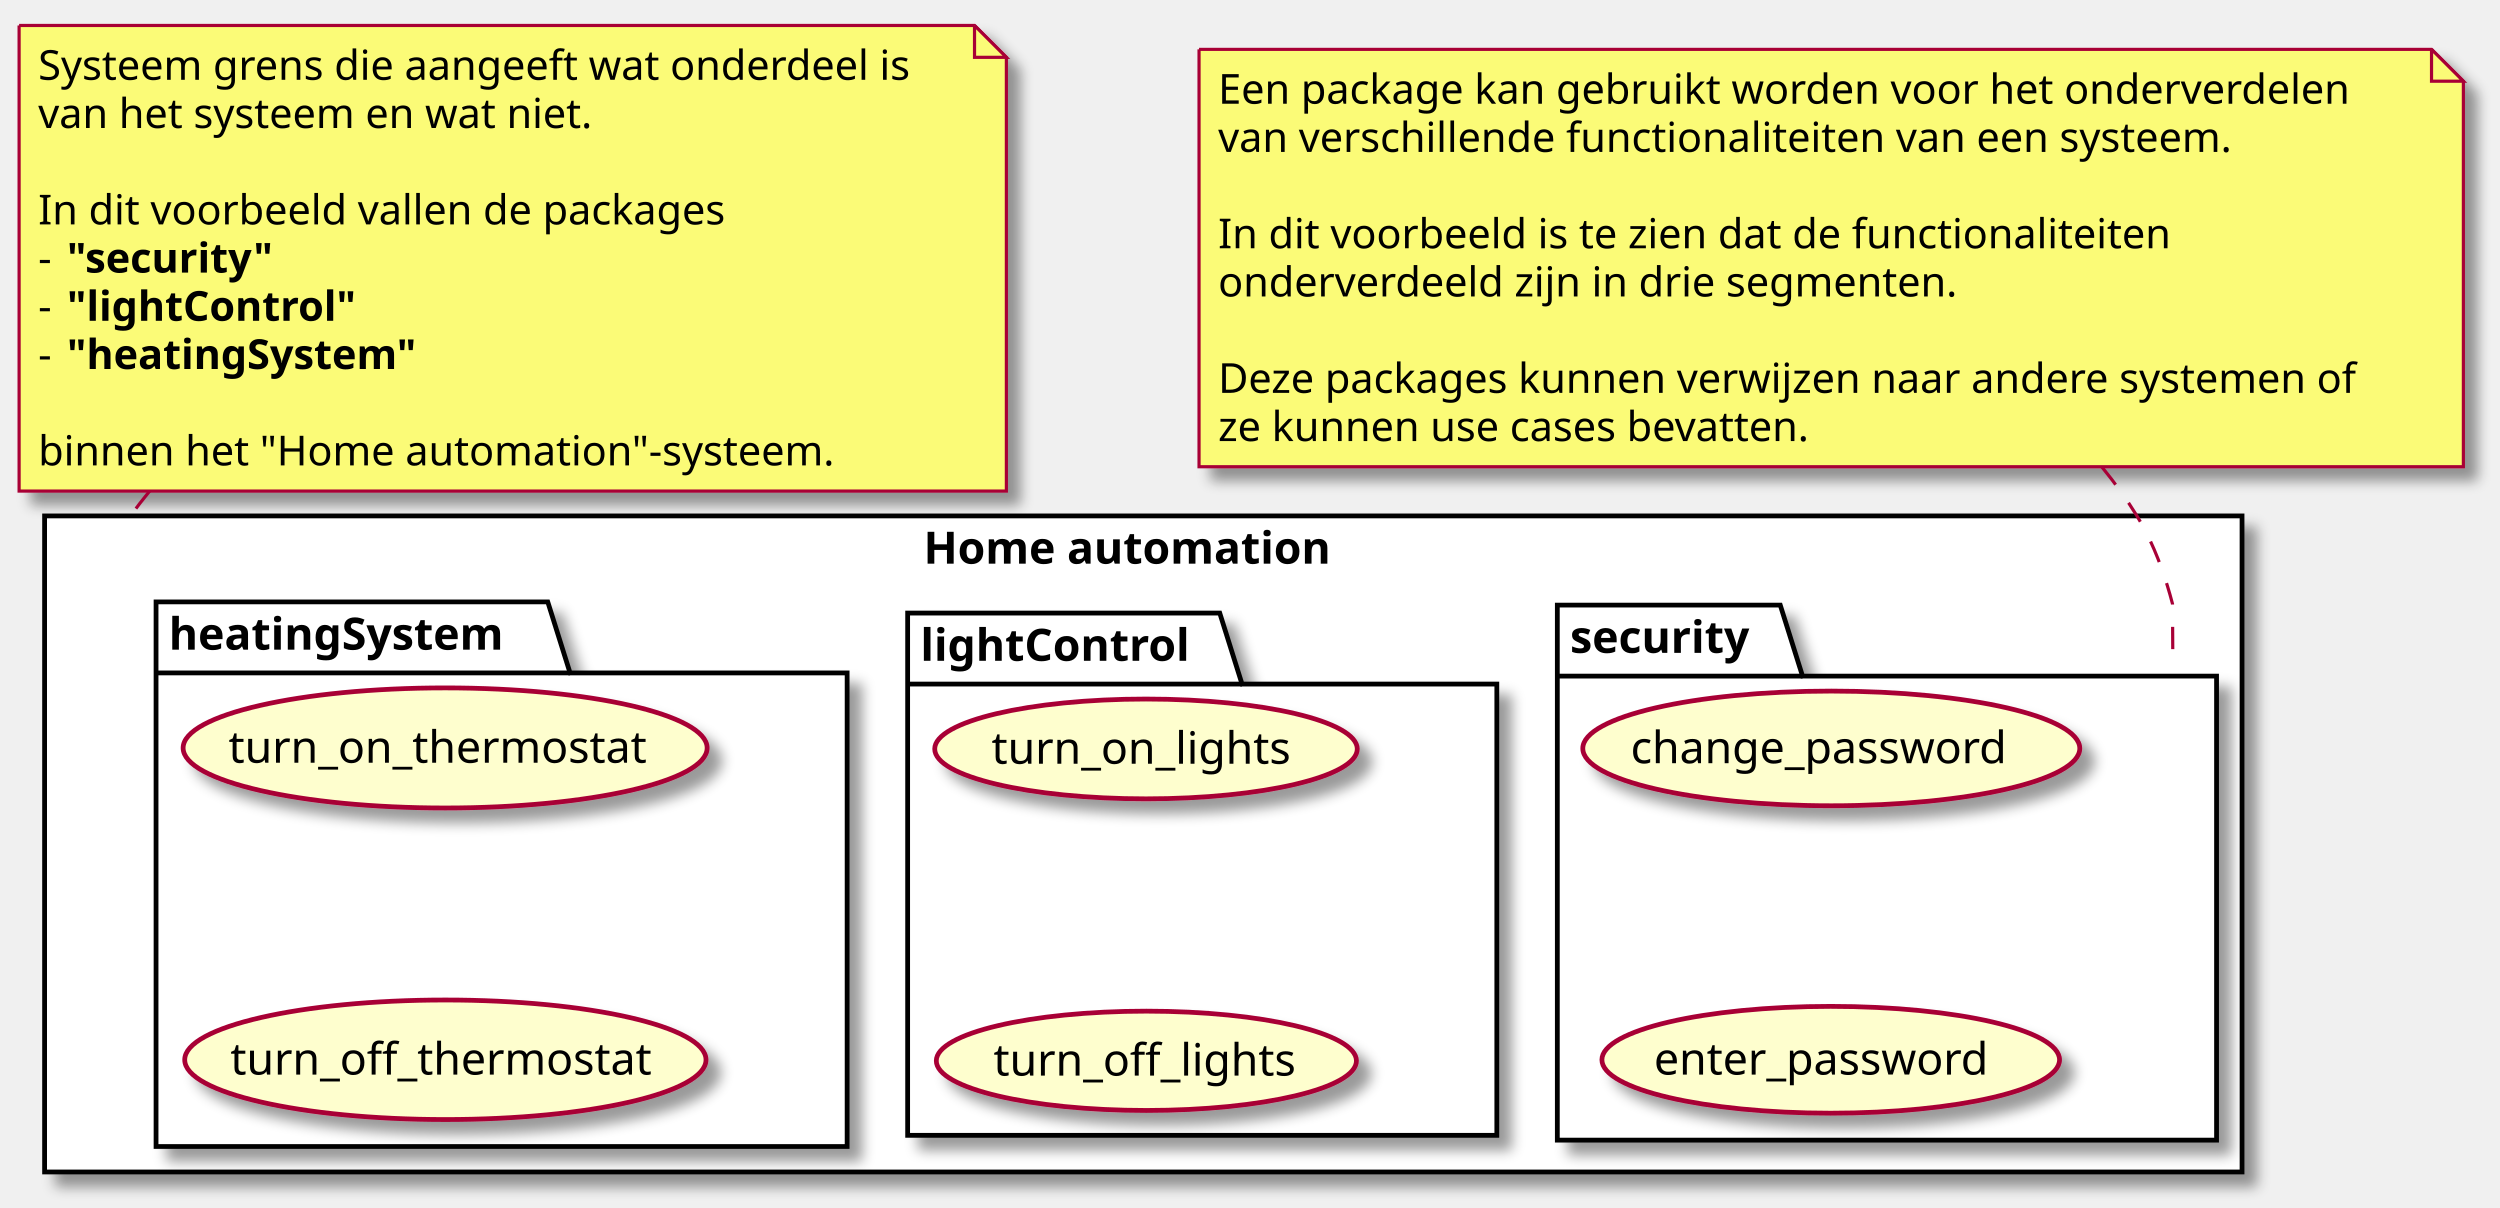
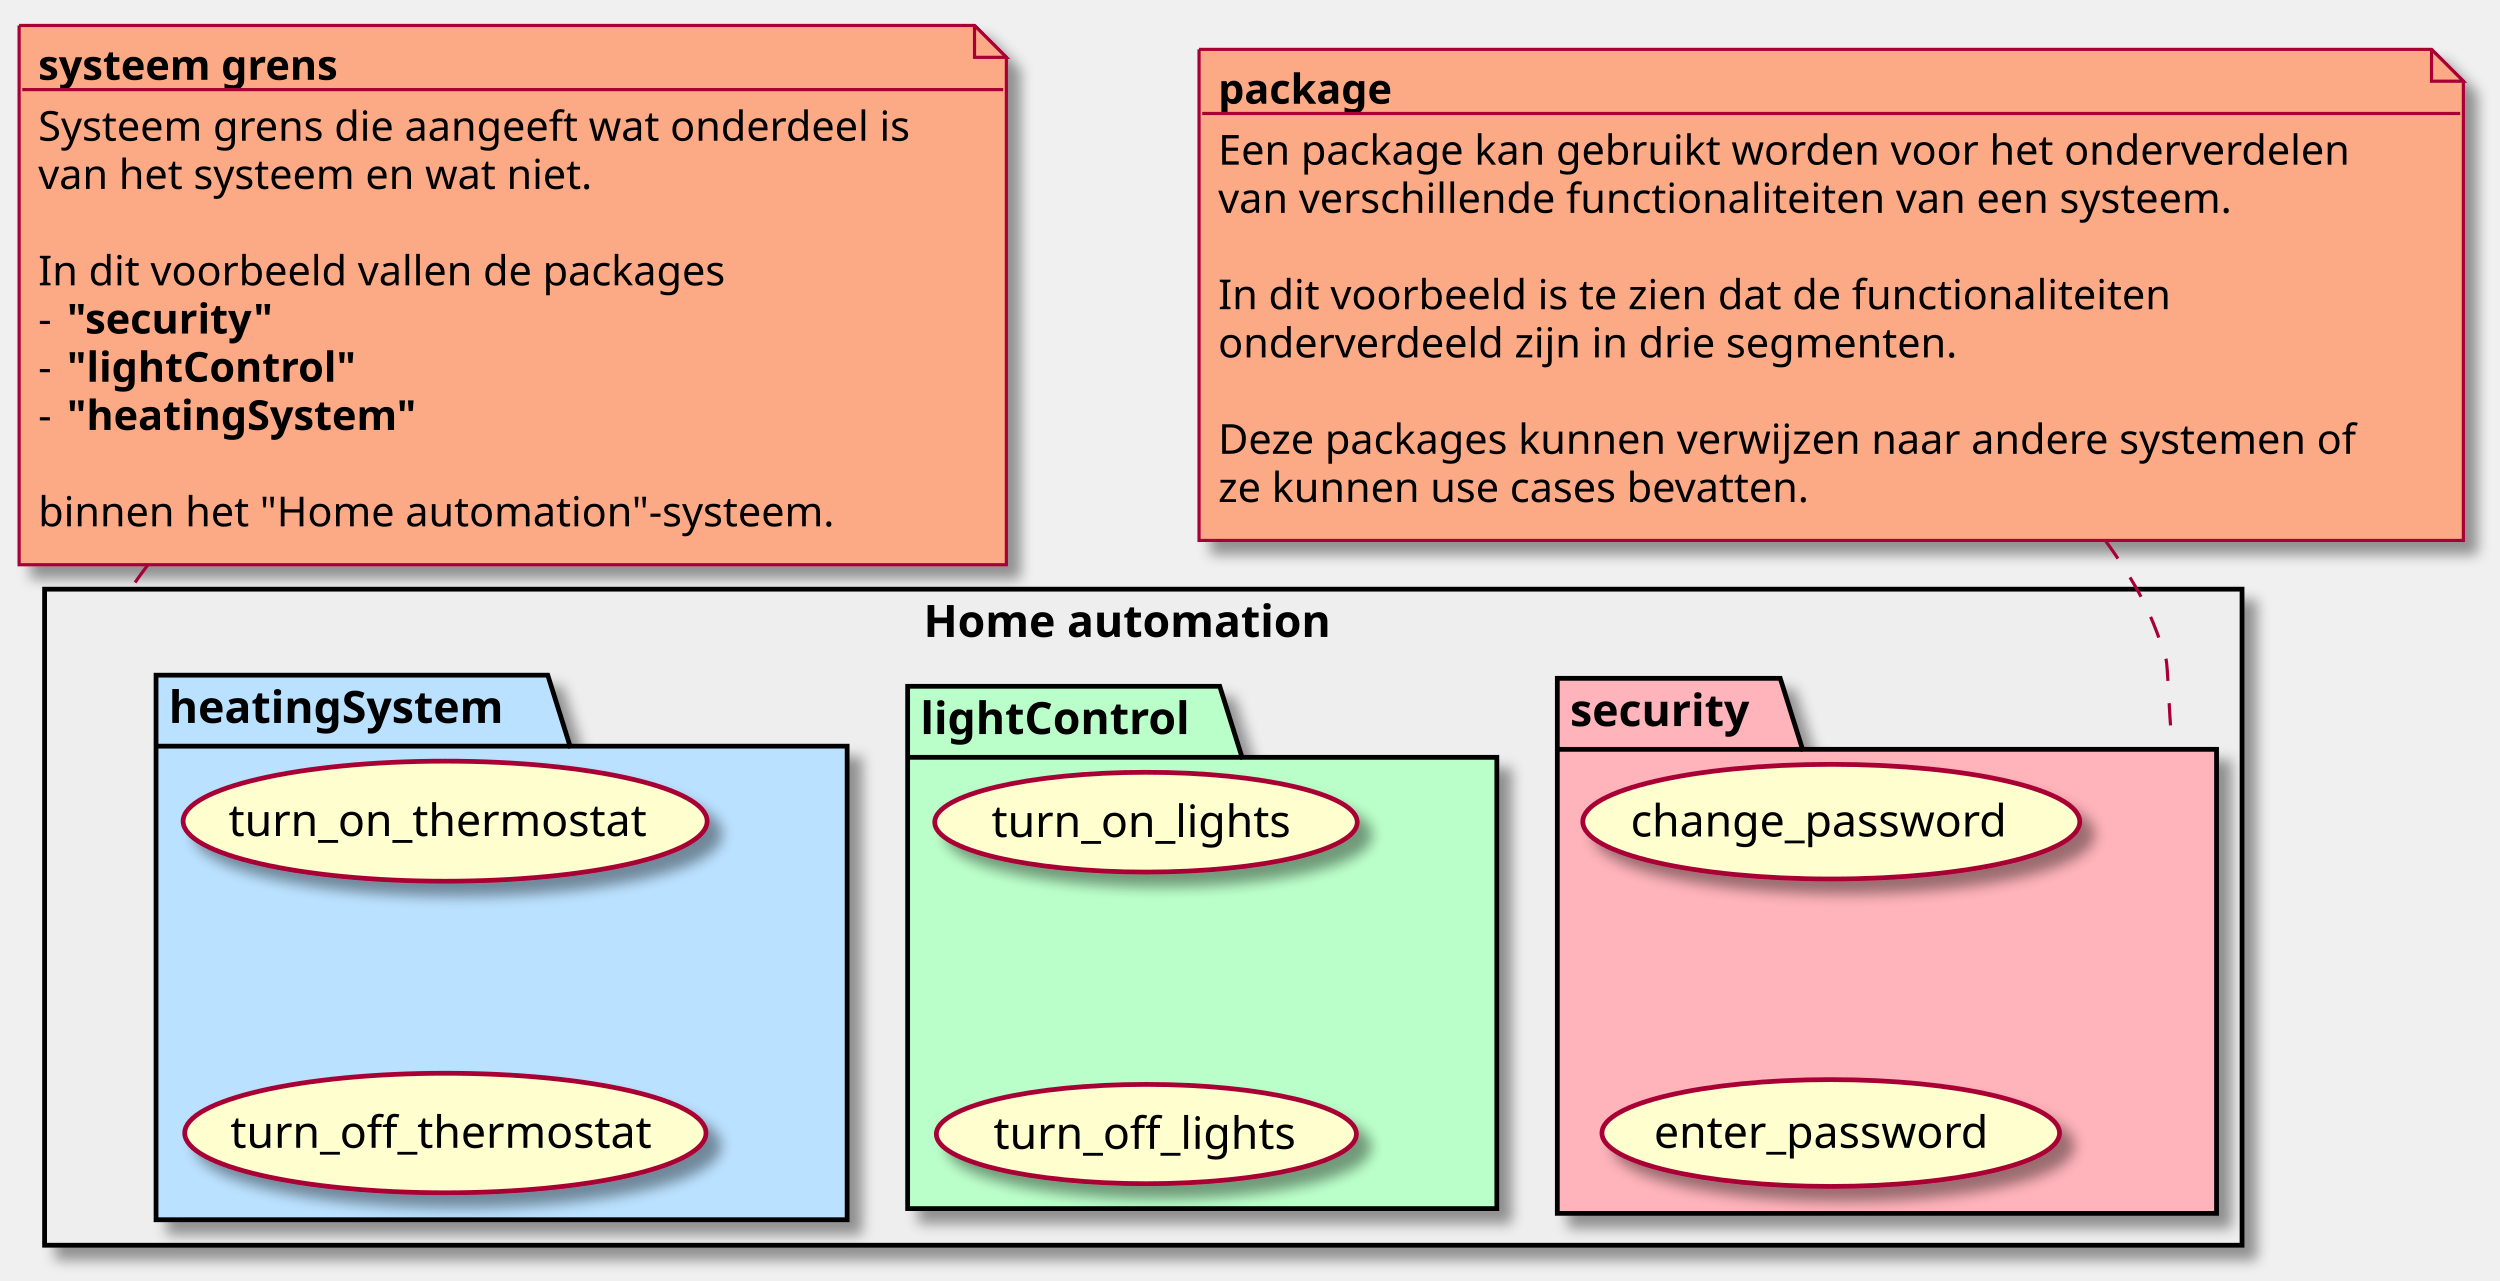
- <svg xmlns="http://www.w3.org/2000/svg" contentScriptType="application/ecmascript" contentStyleType="text/css" height="379px" preserveAspectRatio="none" style="width:785px;height:379px;" version="1.1" viewBox="0 0 785 379" width="785px" zoomAndPan="magnify">
+ <svg xmlns="http://www.w3.org/2000/svg" contentScriptType="application/ecmascript" contentStyleType="text/css" height="402px" preserveAspectRatio="none" style="width:785px;height:402px;" version="1.1" viewBox="0 0 785 402" width="785px" zoomAndPan="magnify">
  <defs>
-     <filter height="300%" id="f1m3v0wo3xzdff" width="300%" x="-1" y="-1">
+     <filter height="300%" id="fklmi9cu706dy" width="300%" x="-1" y="-1">
      <feGaussianBlur result="blurOut" stdDeviation="2.0" />
      <feColorMatrix in="blurOut" result="blurOut2" type="matrix" values="0 0 0 0 0 0 0 0 0 0 0 0 0 0 0 0 0 0 .4 0" />
      <feOffset dx="4.0" dy="4.0" in="blurOut2" result="blurOut3" />
      <feBlend in="SourceGraphic" in2="blurOut3" mode="normal" />
    </filter>
  </defs>
  <g>
-     <rect fill="#FFFFFF" filter="url(#f1m3v0wo3xzdff)" height="206" style="stroke: #000000; stroke-width: 1.5;" width="690" x="14" y="162" />
-     <text fill="#000000" font-family="sans-serif" font-size="14" font-weight="bold" lengthAdjust="spacingAndGlyphs" textLength="138" x="290" y="176.995">Home automation</text>
-     <polygon fill="#FFFFFF" filter="url(#f1m3v0wo3xzdff)" points="489,190,559,190,566,212.297,696,212.297,696,358,489,358,489,190" style="stroke: #000000; stroke-width: 1.5;" />
-     <line style="stroke: #000000; stroke-width: 1.5;" x1="489" x2="566" y1="212.297" y2="212.297" />
-     <text fill="#000000" font-family="sans-serif" font-size="14" font-weight="bold" lengthAdjust="spacingAndGlyphs" textLength="64" x="493" y="204.995">security</text>
-     <polygon fill="#FFFFFF" filter="url(#f1m3v0wo3xzdff)" points="285,192.5,383,192.5,390,214.797,470,214.797,470,356.5,285,356.5,285,192.5" style="stroke: #000000; stroke-width: 1.5;" />
-     <line style="stroke: #000000; stroke-width: 1.5;" x1="285" x2="390" y1="214.797" y2="214.797" />
-     <text fill="#000000" font-family="sans-serif" font-size="14" font-weight="bold" lengthAdjust="spacingAndGlyphs" textLength="92" x="289" y="207.495">lightControl</text>
-     <polygon fill="#FFFFFF" filter="url(#f1m3v0wo3xzdff)" points="49,189,172,189,179,211.297,266,211.297,266,360,49,360,49,189" style="stroke: #000000; stroke-width: 1.5;" />
-     <line style="stroke: #000000; stroke-width: 1.5;" x1="49" x2="179" y1="211.297" y2="211.297" />
-     <text fill="#000000" font-family="sans-serif" font-size="14" font-weight="bold" lengthAdjust="spacingAndGlyphs" textLength="117" x="53" y="203.995">heatingSystem</text>
-     <ellipse cx="575.026" cy="235.005" fill="#FEFECE" filter="url(#f1m3v0wo3xzdff)" rx="78.026" ry="18.005" style="stroke: #A80036; stroke-width: 1.5;" />
-     <text fill="#000000" font-family="sans-serif" font-size="14" lengthAdjust="spacingAndGlyphs" textLength="126" x="512.026" y="239.654">change_password</text>
-     <ellipse cx="574.849" cy="332.77" fill="#FEFECE" filter="url(#f1m3v0wo3xzdff)" rx="71.849" ry="16.77" style="stroke: #A80036; stroke-width: 1.5;" />
-     <text fill="#000000" font-family="sans-serif" font-size="14" lengthAdjust="spacingAndGlyphs" textLength="111" x="519.349" y="337.418">enter_password</text>
-     <ellipse cx="359.842" cy="235.168" fill="#FEFECE" filter="url(#f1m3v0wo3xzdff)" rx="66.342" ry="15.668" style="stroke: #A80036; stroke-width: 1.5;" />
-     <text fill="#000000" font-family="sans-serif" font-size="14" lengthAdjust="spacingAndGlyphs" textLength="97" x="311.342" y="239.817">turn_on_lights</text>
-     <ellipse cx="359.96" cy="333.092" fill="#FEFECE" filter="url(#f1m3v0wo3xzdff)" rx="65.96" ry="15.592" style="stroke: #A80036; stroke-width: 1.5;" />
-     <text fill="#000000" font-family="sans-serif" font-size="14" lengthAdjust="spacingAndGlyphs" textLength="96" x="311.96" y="337.74">turn_off_lights</text>
-     <ellipse cx="139.771" cy="234.854" fill="#FEFECE" filter="url(#f1m3v0wo3xzdff)" rx="82.271" ry="18.854" style="stroke: #A80036; stroke-width: 1.5;" />
-     <text fill="#000000" font-family="sans-serif" font-size="14" lengthAdjust="spacingAndGlyphs" textLength="136" x="71.771" y="239.503">turn_on_thermostat</text>
-     <ellipse cx="139.843" cy="332.769" fill="#FEFECE" filter="url(#f1m3v0wo3xzdff)" rx="81.843" ry="18.768" style="stroke: #A80036; stroke-width: 1.5;" />
-     <text fill="#000000" font-family="sans-serif" font-size="14" lengthAdjust="spacingAndGlyphs" textLength="135" x="72.343" y="337.417">turn_off_thermostat</text>
-     <path d="M6,8 L6,154.195 L316,154.195 L316,18 L306,8 L6,8 " fill="#FBFB77" filter="url(#f1m3v0wo3xzdff)" style="stroke: #A80036; stroke-width: 1.0;" />
-     <path d="M306,8 L306,18 L316,18 L306,8 " fill="#FBFB77" style="stroke: #A80036; stroke-width: 1.0;" />
-     <text fill="#000000" font-family="sans-serif" font-size="13" lengthAdjust="spacingAndGlyphs" textLength="289" x="12" y="25.067">Systeem grens die aangeeft wat onderdeel is</text>
-     <text fill="#000000" font-family="sans-serif" font-size="13" lengthAdjust="spacingAndGlyphs" textLength="185" x="12" y="40.2">van het systeem en wat niet.</text>
-     <text fill="#000000" font-family="sans-serif" font-size="13" lengthAdjust="spacingAndGlyphs" textLength="0" x="16" y="55.333" />
-     <text fill="#000000" font-family="sans-serif" font-size="13" lengthAdjust="spacingAndGlyphs" textLength="224" x="12" y="70.465">In dit voorbeeld vallen de packages</text>
-     <text fill="#000000" font-family="sans-serif" font-size="13" lengthAdjust="spacingAndGlyphs" textLength="5" x="12" y="85.598">-</text>
-     <text fill="#000000" font-family="sans-serif" font-size="13" font-weight="bold" lengthAdjust="spacingAndGlyphs" textLength="72" x="21" y="85.598">"security"</text>
-     <text fill="#000000" font-family="sans-serif" font-size="13" lengthAdjust="spacingAndGlyphs" textLength="5" x="12" y="100.731">-</text>
-     <text fill="#000000" font-family="sans-serif" font-size="13" font-weight="bold" lengthAdjust="spacingAndGlyphs" textLength="100" x="21" y="100.731">"lightControl"</text>
-     <text fill="#000000" font-family="sans-serif" font-size="13" lengthAdjust="spacingAndGlyphs" textLength="5" x="12" y="115.864">-</text>
-     <text fill="#000000" font-family="sans-serif" font-size="13" font-weight="bold" lengthAdjust="spacingAndGlyphs" textLength="124" x="21" y="115.864">"heatingSystem"</text>
-     <text fill="#000000" font-family="sans-serif" font-size="13" lengthAdjust="spacingAndGlyphs" textLength="0" x="16" y="130.997" />
-     <text fill="#000000" font-family="sans-serif" font-size="13" lengthAdjust="spacingAndGlyphs" textLength="263" x="12" y="146.129">binnen het "Home automation"-systeem.</text>
-     <path d="M376.5,15.5 L376.5,146.562 L773.5,146.562 L773.5,25.5 L763.5,15.5 L376.5,15.5 " fill="#FBFB77" filter="url(#f1m3v0wo3xzdff)" style="stroke: #A80036; stroke-width: 1.0;" />
-     <path d="M763.5,15.5 L763.5,25.5 L773.5,25.5 L763.5,15.5 " fill="#FBFB77" style="stroke: #A80036; stroke-width: 1.0;" />
-     <text fill="#000000" font-family="sans-serif" font-size="13" lengthAdjust="spacingAndGlyphs" textLength="368" x="382.5" y="32.567">Een package kan gebruikt worden voor het onderverdelen</text>
-     <text fill="#000000" font-family="sans-serif" font-size="13" lengthAdjust="spacingAndGlyphs" textLength="334" x="382.5" y="47.7">van verschillende functionaliteiten van een systeem.</text>
-     <text fill="#000000" font-family="sans-serif" font-size="13" lengthAdjust="spacingAndGlyphs" textLength="0" x="386.5" y="62.833" />
-     <text fill="#000000" font-family="sans-serif" font-size="13" lengthAdjust="spacingAndGlyphs" textLength="310" x="382.5" y="77.965">In dit voorbeeld is te zien dat de functionaliteiten</text>
-     <text fill="#000000" font-family="sans-serif" font-size="13" lengthAdjust="spacingAndGlyphs" textLength="241" x="382.5" y="93.098">onderverdeeld zijn in drie segmenten.</text>
-     <text fill="#000000" font-family="sans-serif" font-size="13" lengthAdjust="spacingAndGlyphs" textLength="0" x="386.5" y="108.231" />
-     <text fill="#000000" font-family="sans-serif" font-size="13" lengthAdjust="spacingAndGlyphs" textLength="376" x="382.5" y="123.364">Deze packages kunnen verwijzen naar andere systemen of</text>
-     <text fill="#000000" font-family="sans-serif" font-size="13" lengthAdjust="spacingAndGlyphs" textLength="199" x="382.5" y="138.497">ze kunnen use cases bevatten.</text>
-     <path d="M46.999,154.185 C45.946,155.456 44.918,156.743 43.917,158.046 C43.417,158.697 42.924,159.352 42.437,160.011 C42.194,160.341 41.953,160.671 41.713,161.003 C41.593,161.168 41.474,161.334 41.355,161.501 C41.296,161.584 41.236,161.667 41.177,161.75 C41.148,161.792 41.118,161.833 41.089,161.875 C41.074,161.896 41.059,161.917 41.044,161.938 C41.037,161.948 41.029,161.958 41.022,161.969 " fill="none" id="n1-r1" style="stroke: #A80036; stroke-width: 1.0; stroke-dasharray: 7.0,7.0;" />
-     <path d="M660.007,146.654 C664.043,151.575 667.755,156.7 671,162 C675.077,168.659 678.176,176.206 680.533,183.86 C681.122,185.774 681.665,187.694 682.165,189.608 C682.196,189.728 682.227,206.177 682.258,206.297 " fill="none" id="n2-r1_p1" style="stroke: #A80036; stroke-width: 1.0; stroke-dasharray: 7.0,7.0;" />
+     <rect fill="#EEEEEE" filter="url(#fklmi9cu706dy)" height="206" style="stroke: #000000; stroke-width: 1.5;" width="690" x="14" y="185" />
+     <text fill="#000000" font-family="sans-serif" font-size="14" font-weight="bold" lengthAdjust="spacingAndGlyphs" textLength="138" x="290" y="199.995">Home automation</text>
+     <polygon fill="#FFB3BA" filter="url(#fklmi9cu706dy)" points="489,213,559,213,566,235.297,696,235.297,696,381,489,381,489,213" style="stroke: #000000; stroke-width: 1.5;" />
+     <line style="stroke: #000000; stroke-width: 1.5;" x1="489" x2="566" y1="235.297" y2="235.297" />
+     <text fill="#000000" font-family="sans-serif" font-size="14" font-weight="bold" lengthAdjust="spacingAndGlyphs" textLength="64" x="493" y="227.995">security</text>
+     <polygon fill="#BAFFC9" filter="url(#fklmi9cu706dy)" points="285,215.5,383,215.5,390,237.797,470,237.797,470,379.5,285,379.5,285,215.5" style="stroke: #000000; stroke-width: 1.5;" />
+     <line style="stroke: #000000; stroke-width: 1.5;" x1="285" x2="390" y1="237.797" y2="237.797" />
+     <text fill="#000000" font-family="sans-serif" font-size="14" font-weight="bold" lengthAdjust="spacingAndGlyphs" textLength="92" x="289" y="230.495">lightControl</text>
+     <polygon fill="#BAE1FF" filter="url(#fklmi9cu706dy)" points="49,212,172,212,179,234.297,266,234.297,266,383,49,383,49,212" style="stroke: #000000; stroke-width: 1.5;" />
+     <line style="stroke: #000000; stroke-width: 1.5;" x1="49" x2="179" y1="234.297" y2="234.297" />
+     <text fill="#000000" font-family="sans-serif" font-size="14" font-weight="bold" lengthAdjust="spacingAndGlyphs" textLength="117" x="53" y="226.995">heatingSystem</text>
+     <ellipse cx="575.026" cy="258.005" fill="#FEFECE" filter="url(#fklmi9cu706dy)" rx="78.026" ry="18.005" style="stroke: #A80036; stroke-width: 1.5;" />
+     <text fill="#000000" font-family="sans-serif" font-size="14" lengthAdjust="spacingAndGlyphs" textLength="126" x="512.026" y="262.654">change_password</text>
+     <ellipse cx="574.849" cy="355.77" fill="#FEFECE" filter="url(#fklmi9cu706dy)" rx="71.849" ry="16.77" style="stroke: #A80036; stroke-width: 1.5;" />
+     <text fill="#000000" font-family="sans-serif" font-size="14" lengthAdjust="spacingAndGlyphs" textLength="111" x="519.349" y="360.418">enter_password</text>
+     <ellipse cx="359.842" cy="258.168" fill="#FEFECE" filter="url(#fklmi9cu706dy)" rx="66.342" ry="15.668" style="stroke: #A80036; stroke-width: 1.5;" />
+     <text fill="#000000" font-family="sans-serif" font-size="14" lengthAdjust="spacingAndGlyphs" textLength="97" x="311.342" y="262.817">turn_on_lights</text>
+     <ellipse cx="359.96" cy="356.092" fill="#FEFECE" filter="url(#fklmi9cu706dy)" rx="65.96" ry="15.592" style="stroke: #A80036; stroke-width: 1.5;" />
+     <text fill="#000000" font-family="sans-serif" font-size="14" lengthAdjust="spacingAndGlyphs" textLength="96" x="311.96" y="360.74">turn_off_lights</text>
+     <ellipse cx="139.771" cy="257.854" fill="#FEFECE" filter="url(#fklmi9cu706dy)" rx="82.271" ry="18.854" style="stroke: #A80036; stroke-width: 1.5;" />
+     <text fill="#000000" font-family="sans-serif" font-size="14" lengthAdjust="spacingAndGlyphs" textLength="136" x="71.771" y="262.503">turn_on_thermostat</text>
+     <ellipse cx="139.843" cy="355.769" fill="#FEFECE" filter="url(#fklmi9cu706dy)" rx="81.843" ry="18.768" style="stroke: #A80036; stroke-width: 1.5;" />
+     <text fill="#000000" font-family="sans-serif" font-size="14" lengthAdjust="spacingAndGlyphs" textLength="135" x="72.343" y="360.417">turn_off_thermostat</text>
+     <path d="M6,8 L6,177.328 L316,177.328 L316,18 L306,8 L6,8 " fill="#FCA985" filter="url(#fklmi9cu706dy)" style="stroke: #A80036; stroke-width: 1.0;" />
+     <path d="M306,8 L306,18 L316,18 L306,8 " fill="#FCA985" style="stroke: #A80036; stroke-width: 1.0;" />
+     <text fill="#000000" font-family="sans-serif" font-size="13" font-weight="bold" lengthAdjust="spacingAndGlyphs" textLength="109" x="12" y="25.067">systeem grens</text>
+     <line style="stroke: #A80036; stroke-width: 1.0;" x1="7" x2="315" y1="28.133" y2="28.133" />
+     <text fill="#000000" font-family="sans-serif" font-size="13" lengthAdjust="spacingAndGlyphs" textLength="289" x="12" y="44.2">Systeem grens die aangeeft wat onderdeel is</text>
+     <text fill="#000000" font-family="sans-serif" font-size="13" lengthAdjust="spacingAndGlyphs" textLength="185" x="12" y="59.333">van het systeem en wat niet.</text>
+     <text fill="#000000" font-family="sans-serif" font-size="13" lengthAdjust="spacingAndGlyphs" textLength="0" x="16" y="74.465" />
+     <text fill="#000000" font-family="sans-serif" font-size="13" lengthAdjust="spacingAndGlyphs" textLength="224" x="12" y="89.598">In dit voorbeeld vallen de packages</text>
+     <text fill="#000000" font-family="sans-serif" font-size="13" lengthAdjust="spacingAndGlyphs" textLength="5" x="12" y="104.731">-</text>
+     <text fill="#000000" font-family="sans-serif" font-size="13" font-weight="bold" lengthAdjust="spacingAndGlyphs" textLength="72" x="21" y="104.731">"security"</text>
+     <text fill="#000000" font-family="sans-serif" font-size="13" lengthAdjust="spacingAndGlyphs" textLength="5" x="12" y="119.864">-</text>
+     <text fill="#000000" font-family="sans-serif" font-size="13" font-weight="bold" lengthAdjust="spacingAndGlyphs" textLength="100" x="21" y="119.864">"lightControl"</text>
+     <text fill="#000000" font-family="sans-serif" font-size="13" lengthAdjust="spacingAndGlyphs" textLength="5" x="12" y="134.997">-</text>
+     <text fill="#000000" font-family="sans-serif" font-size="13" font-weight="bold" lengthAdjust="spacingAndGlyphs" textLength="124" x="21" y="134.997">"heatingSystem"</text>
+     <text fill="#000000" font-family="sans-serif" font-size="13" lengthAdjust="spacingAndGlyphs" textLength="0" x="16" y="150.129" />
+     <text fill="#000000" font-family="sans-serif" font-size="13" lengthAdjust="spacingAndGlyphs" textLength="263" x="12" y="165.262">binnen het "Home automation"-systeem.</text>
+     <path d="M376.5,15.5 L376.5,169.695 L773.5,169.695 L773.5,25.5 L763.5,15.5 L376.5,15.5 " fill="#FCA985" filter="url(#fklmi9cu706dy)" style="stroke: #A80036; stroke-width: 1.0;" />
+     <path d="M763.5,15.5 L763.5,25.5 L773.5,25.5 L763.5,15.5 " fill="#FCA985" style="stroke: #A80036; stroke-width: 1.0;" />
+     <text fill="#000000" font-family="sans-serif" font-size="13" font-weight="bold" lengthAdjust="spacingAndGlyphs" textLength="64" x="382.5" y="32.567">package</text>
+     <line style="stroke: #A80036; stroke-width: 1.0;" x1="377.5" x2="772.5" y1="35.633" y2="35.633" />
+     <text fill="#000000" font-family="sans-serif" font-size="13" lengthAdjust="spacingAndGlyphs" textLength="368" x="382.5" y="51.7">Een package kan gebruikt worden voor het onderverdelen</text>
+     <text fill="#000000" font-family="sans-serif" font-size="13" lengthAdjust="spacingAndGlyphs" textLength="334" x="382.5" y="66.832">van verschillende functionaliteiten van een systeem.</text>
+     <text fill="#000000" font-family="sans-serif" font-size="13" lengthAdjust="spacingAndGlyphs" textLength="0" x="386.5" y="81.965" />
+     <text fill="#000000" font-family="sans-serif" font-size="13" lengthAdjust="spacingAndGlyphs" textLength="310" x="382.5" y="97.098">In dit voorbeeld is te zien dat de functionaliteiten</text>
+     <text fill="#000000" font-family="sans-serif" font-size="13" lengthAdjust="spacingAndGlyphs" textLength="241" x="382.5" y="112.231">onderverdeeld zijn in drie segmenten.</text>
+     <text fill="#000000" font-family="sans-serif" font-size="13" lengthAdjust="spacingAndGlyphs" textLength="0" x="386.5" y="127.364" />
+     <text fill="#000000" font-family="sans-serif" font-size="13" lengthAdjust="spacingAndGlyphs" textLength="376" x="382.5" y="142.497">Deze packages kunnen verwijzen naar andere systemen of</text>
+     <text fill="#000000" font-family="sans-serif" font-size="13" lengthAdjust="spacingAndGlyphs" textLength="199" x="382.5" y="157.629">ze kunnen use cases bevatten.</text>
+     <path d="M46.512,177.234 C45.548,178.506 44.605,179.789 43.686,181.084 C43.226,181.731 42.772,182.381 42.325,183.034 C42.101,183.36 41.878,183.687 41.658,184.015 C41.547,184.179 41.437,184.343 41.328,184.507 C41.273,184.589 41.218,184.671 41.163,184.753 C41.136,184.794 41.109,184.835 41.082,184.877 C41.068,184.897 41.054,184.918 41.041,184.938 C41.034,184.949 41.027,184.959 41.02,184.969 " fill="none" id="n1-r1" style="stroke: #A80036; stroke-width: 1.0; stroke-dasharray: 7.0,7.0;" />
+     <path d="M661.036,169.659 C664.671,174.643 668.029,179.767 671,185 C674.855,191.79 677.837,199.407 680.143,207.09 C680.719,209.011 681.254,227.38 681.749,229.297 " fill="none" id="n2-r1_p1" style="stroke: #A80036; stroke-width: 1.0; stroke-dasharray: 7.0,7.0;" />
  </g>
</svg>
